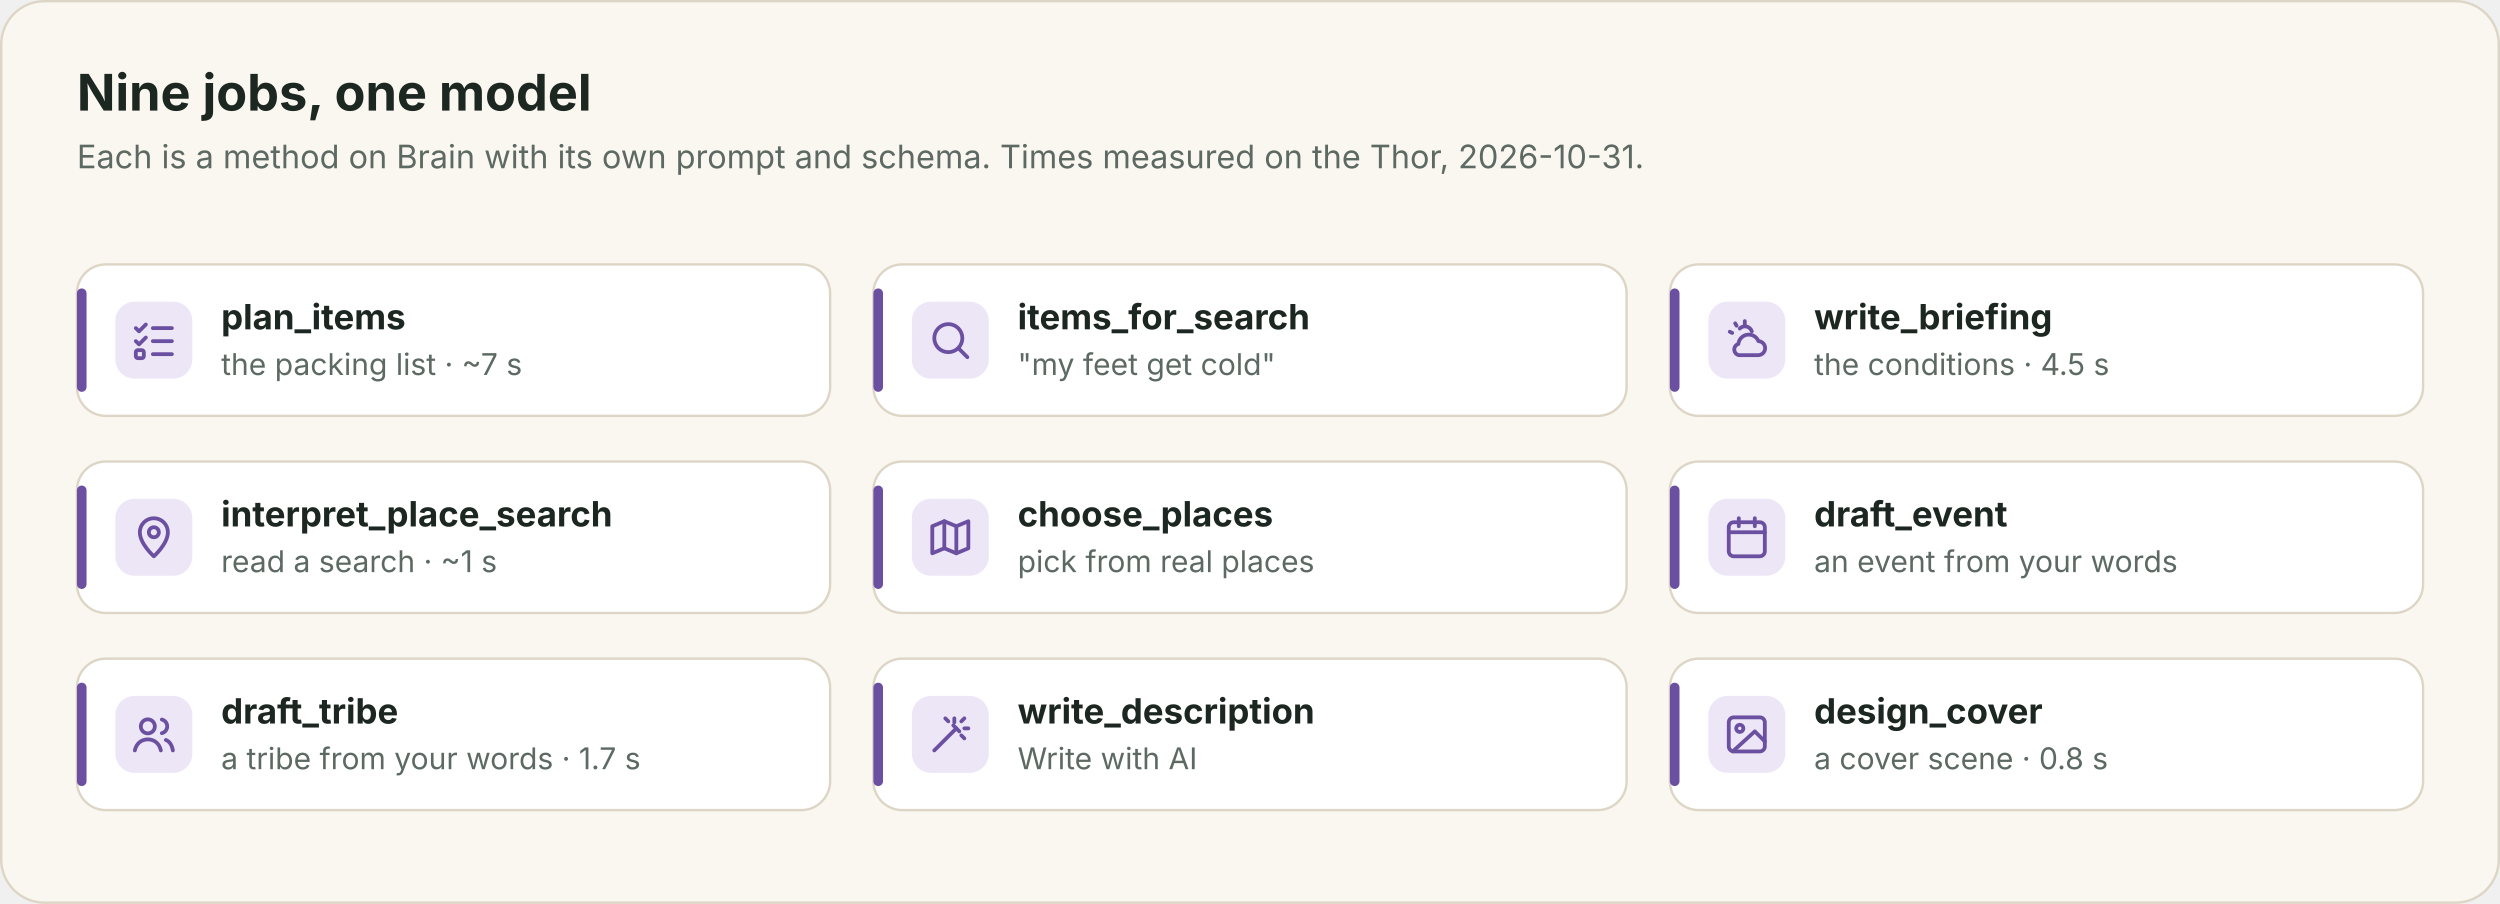
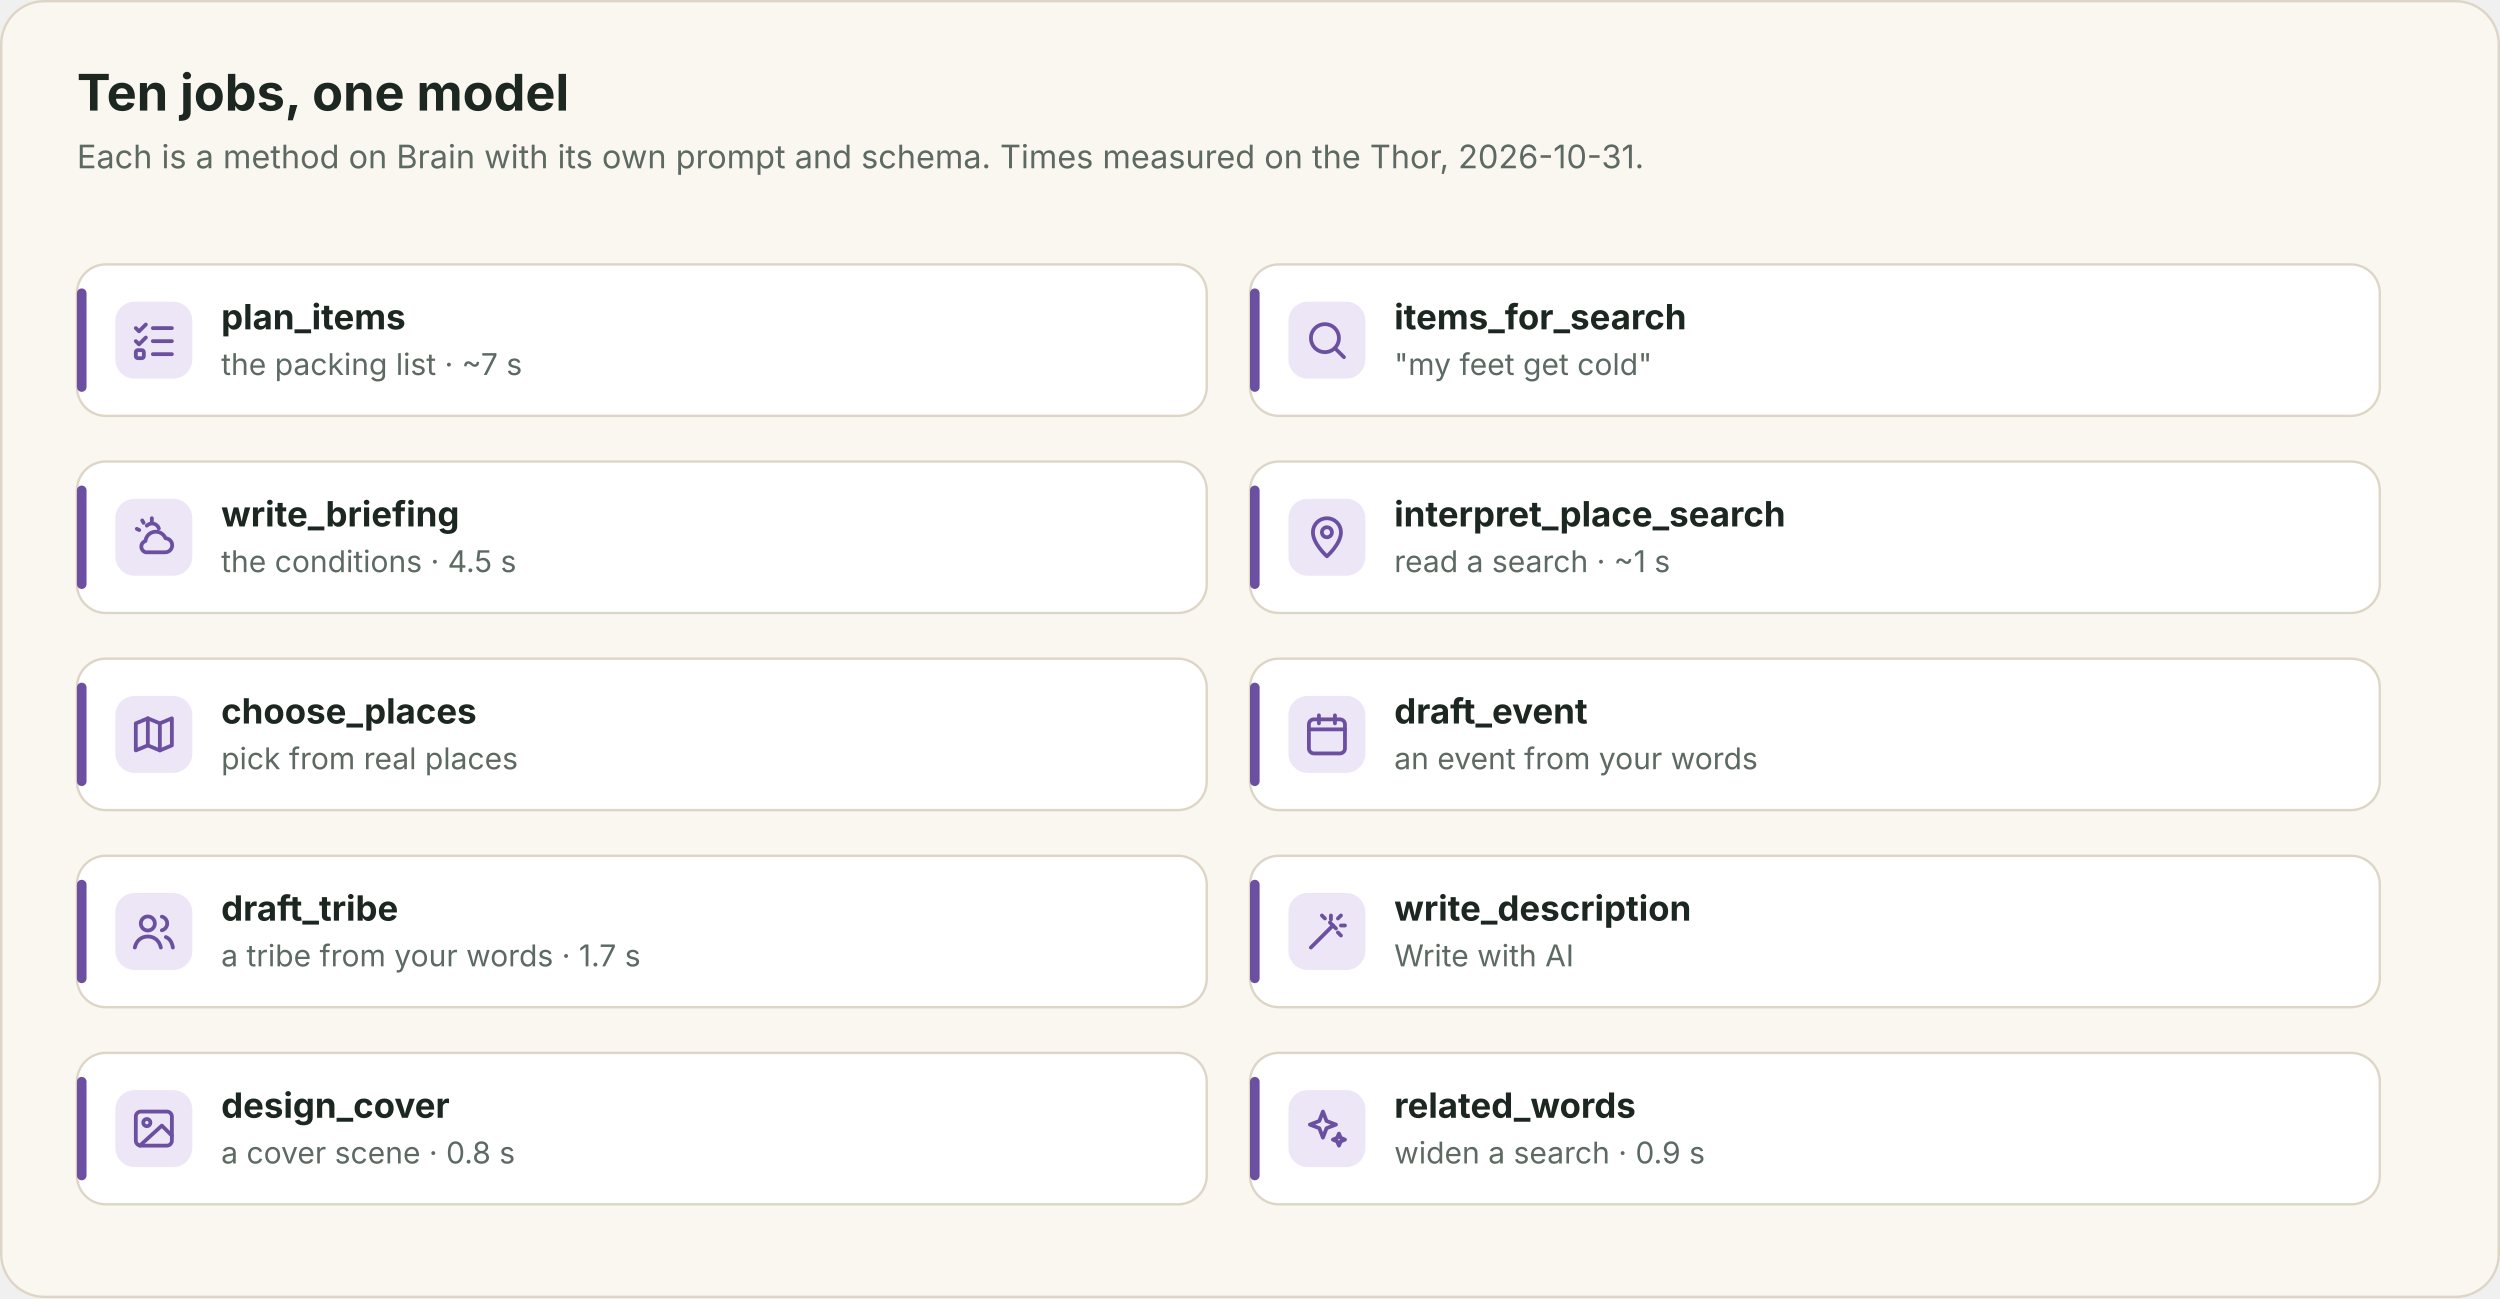
- <svg xmlns="http://www.w3.org/2000/svg" viewBox="0 0 1040 376" width="1040" height="376" role="img">
-   <rect x="0.5" y="0.5" width="1039" height="375" rx="18" fill="#faf7f0" stroke="#ddd6c6" />
-   <text x="32" y="46" font-family="Inter, 'Helvetica Neue', Arial, sans-serif" font-size="21" font-weight="700" fill="#1d2722" text-anchor="start">Nine jobs, one model</text>
+ <svg xmlns="http://www.w3.org/2000/svg" viewBox="0 0 1040 540" width="1040" height="540" role="img">
+   <rect x="0.5" y="0.5" width="1039" height="539" rx="18" fill="#faf7f0" stroke="#ddd6c6" />
+   <text x="32" y="46" font-family="Inter, 'Helvetica Neue', Arial, sans-serif" font-size="21" font-weight="700" fill="#1d2722" text-anchor="start">Ten jobs, one model</text>
  <text x="32" y="70" font-family="Inter, 'Helvetica Neue', Arial, sans-serif" font-size="13.5" font-weight="400" fill="#5d6a63" text-anchor="start">Each is a method on Brain with its own prompt and schema. Times measured on the Thor, 2026-10-31.</text>
  <g>
-     <rect x="32" y="110" width="313.333" height="63" rx="12" fill="#ffffff" stroke="#ddd6c6" />
+     <rect x="32" y="110" width="470" height="63" rx="12" fill="#ffffff" stroke="#ddd6c6" />
    <rect x="32" y="120" width="4" height="43" rx="2" fill="#6b4fa0" />
    <rect x="48" y="125.5" width="32" height="32" rx="8" fill="#ece6f6" />
    <g transform="translate(54 131.5) scale(0.8333333)" fill="none" stroke="#6b4fa0" stroke-width="1.9" stroke-linecap="round" stroke-linejoin="round">
      <path d="m3 6 1.6 1.6L8 4.2M3 12.5l1.6 1.6L8 10.7" />
      <path d="M11.5 6H21M11.5 12.5H21M11.5 19H21" />
      <rect x="3" y="17" width="4" height="4" rx="1" />
    </g>
    <text x="92" y="137" font-family="Inter, 'Helvetica Neue', Arial, sans-serif" font-size="14.5" font-weight="650" fill="#1d2722" text-anchor="start">plan_items</text>
    <text x="92" y="156" font-family="Inter, 'Helvetica Neue', Arial, sans-serif" font-size="12.5" font-weight="400" fill="#5d6a63" text-anchor="start">the packing list · ~7 s</text>
  </g>
  <g>
-     <rect x="363.333" y="110" width="313.333" height="63" rx="12" fill="#ffffff" stroke="#ddd6c6" />
-     <rect x="363.333" y="120" width="4" height="43" rx="2" fill="#6b4fa0" />
-     <rect x="379.333" y="125.5" width="32" height="32" rx="8" fill="#ece6f6" />
-     <g transform="translate(385.3333 131.5) scale(0.8333333)" fill="none" stroke="#6b4fa0" stroke-width="1.9" stroke-linecap="round" stroke-linejoin="round">
+     <rect x="520" y="110" width="470" height="63" rx="12" fill="#ffffff" stroke="#ddd6c6" />
+     <rect x="520" y="120" width="4" height="43" rx="2" fill="#6b4fa0" />
+     <rect x="536" y="125.5" width="32" height="32" rx="8" fill="#ece6f6" />
+     <g transform="translate(542 131.5) scale(0.8333333)" fill="none" stroke="#6b4fa0" stroke-width="1.9" stroke-linecap="round" stroke-linejoin="round">
      <circle cx="11" cy="11" r="7" />
      <path d="m20.5 20.5-4.5-4.5" />
    </g>
-     <text x="423.333" y="137" font-family="Inter, 'Helvetica Neue', Arial, sans-serif" font-size="14.5" font-weight="650" fill="#1d2722" text-anchor="start">items_for_search</text>
-     <text x="423.333" y="156" font-family="Inter, 'Helvetica Neue', Arial, sans-serif" font-size="12.5" font-weight="400" fill="#5d6a63" text-anchor="start">"my feet get cold"</text>
+     <text x="580" y="137" font-family="Inter, 'Helvetica Neue', Arial, sans-serif" font-size="14.5" font-weight="650" fill="#1d2722" text-anchor="start">items_for_search</text>
+     <text x="580" y="156" font-family="Inter, 'Helvetica Neue', Arial, sans-serif" font-size="12.5" font-weight="400" fill="#5d6a63" text-anchor="start">"my feet get cold"</text>
  </g>
  <g>
-     <rect x="694.667" y="110" width="313.333" height="63" rx="12" fill="#ffffff" stroke="#ddd6c6" />
-     <rect x="694.667" y="120" width="4" height="43" rx="2" fill="#6b4fa0" />
-     <rect x="710.667" y="125.5" width="32" height="32" rx="8" fill="#ece6f6" />
-     <g transform="translate(716.6667 131.5) scale(0.8333333)" fill="none" stroke="#6b4fa0" stroke-width="1.9" stroke-linecap="round" stroke-linejoin="round">
+     <rect x="32" y="192" width="470" height="63" rx="12" fill="#ffffff" stroke="#ddd6c6" />
+     <rect x="32" y="202" width="4" height="43" rx="2" fill="#6b4fa0" />
+     <rect x="48" y="207.5" width="32" height="32" rx="8" fill="#ece6f6" />
+     <g transform="translate(54 213.5) scale(0.8333333)" fill="none" stroke="#6b4fa0" stroke-width="1.9" stroke-linecap="round" stroke-linejoin="round">
      <path d="M8.5 6.2a3.6 3.6 0 0 1 6 1.4M6.2 3.6l.7 1.2M11 2.5v1.4M3.5 7.8l1.2.6" />
      <path d="M8 19.5h9.5a3.5 3.5 0 0 0 .3-7 5.2 5.2 0 0 0-10 1.4A2.9 2.9 0 0 0 8 19.5z" />
    </g>
-     <text x="754.667" y="137" font-family="Inter, 'Helvetica Neue', Arial, sans-serif" font-size="14.5" font-weight="650" fill="#1d2722" text-anchor="start">write_briefing</text>
-     <text x="754.667" y="156" font-family="Inter, 'Helvetica Neue', Arial, sans-serif" font-size="12.5" font-weight="400" fill="#5d6a63" text-anchor="start">the conditions · 4.5 s</text>
+     <text x="92" y="219" font-family="Inter, 'Helvetica Neue', Arial, sans-serif" font-size="14.5" font-weight="650" fill="#1d2722" text-anchor="start">write_briefing</text>
+     <text x="92" y="238" font-family="Inter, 'Helvetica Neue', Arial, sans-serif" font-size="12.5" font-weight="400" fill="#5d6a63" text-anchor="start">the conditions · 4.5 s</text>
  </g>
  <g>
-     <rect x="32" y="192" width="313.333" height="63" rx="12" fill="#ffffff" stroke="#ddd6c6" />
-     <rect x="32" y="202" width="4" height="43" rx="2" fill="#6b4fa0" />
-     <rect x="48" y="207.5" width="32" height="32" rx="8" fill="#ece6f6" />
-     <g transform="translate(54 213.5) scale(0.8333333)" fill="none" stroke="#6b4fa0" stroke-width="1.9" stroke-linecap="round" stroke-linejoin="round">
+     <rect x="520" y="192" width="470" height="63" rx="12" fill="#ffffff" stroke="#ddd6c6" />
+     <rect x="520" y="202" width="4" height="43" rx="2" fill="#6b4fa0" />
+     <rect x="536" y="207.5" width="32" height="32" rx="8" fill="#ece6f6" />
+     <g transform="translate(542 213.5) scale(0.8333333)" fill="none" stroke="#6b4fa0" stroke-width="1.9" stroke-linecap="round" stroke-linejoin="round">
      <path d="M12 21.5s-7-6.2-7-12a7 7 0 0 1 14 0c0 5.8-7 12-7 12z" />
      <circle cx="12" cy="9.5" r="2.5" />
    </g>
-     <text x="92" y="219" font-family="Inter, 'Helvetica Neue', Arial, sans-serif" font-size="14.5" font-weight="650" fill="#1d2722" text-anchor="start">interpret_place_search</text>
-     <text x="92" y="238" font-family="Inter, 'Helvetica Neue', Arial, sans-serif" font-size="12.5" font-weight="400" fill="#5d6a63" text-anchor="start">read a search · ~1 s</text>
+     <text x="580" y="219" font-family="Inter, 'Helvetica Neue', Arial, sans-serif" font-size="14.5" font-weight="650" fill="#1d2722" text-anchor="start">interpret_place_search</text>
+     <text x="580" y="238" font-family="Inter, 'Helvetica Neue', Arial, sans-serif" font-size="12.5" font-weight="400" fill="#5d6a63" text-anchor="start">read a search · ~1 s</text>
  </g>
  <g>
-     <rect x="363.333" y="192" width="313.333" height="63" rx="12" fill="#ffffff" stroke="#ddd6c6" />
-     <rect x="363.333" y="202" width="4" height="43" rx="2" fill="#6b4fa0" />
-     <rect x="379.333" y="207.5" width="32" height="32" rx="8" fill="#ece6f6" />
-     <g transform="translate(385.3333 213.5) scale(0.8333333)" fill="none" stroke="#6b4fa0" stroke-width="1.9" stroke-linecap="round" stroke-linejoin="round">
+     <rect x="32" y="274" width="470" height="63" rx="12" fill="#ffffff" stroke="#ddd6c6" />
+     <rect x="32" y="284" width="4" height="43" rx="2" fill="#6b4fa0" />
+     <rect x="48" y="289.5" width="32" height="32" rx="8" fill="#ece6f6" />
+     <g transform="translate(54 295.5) scale(0.8333333)" fill="none" stroke="#6b4fa0" stroke-width="1.9" stroke-linecap="round" stroke-linejoin="round">
      <path d="M9 4 3 6.5v13.5L9 17.5l6 2.5 6-2.5V4l-6 2.5z" />
      <path d="M9 4v13.5M15 6.5V20" />
    </g>
-     <text x="423.333" y="219" font-family="Inter, 'Helvetica Neue', Arial, sans-serif" font-size="14.5" font-weight="650" fill="#1d2722" text-anchor="start">choose_places</text>
-     <text x="423.333" y="238" font-family="Inter, 'Helvetica Neue', Arial, sans-serif" font-size="12.5" font-weight="400" fill="#5d6a63" text-anchor="start">pick from real places</text>
+     <text x="92" y="301" font-family="Inter, 'Helvetica Neue', Arial, sans-serif" font-size="14.5" font-weight="650" fill="#1d2722" text-anchor="start">choose_places</text>
+     <text x="92" y="320" font-family="Inter, 'Helvetica Neue', Arial, sans-serif" font-size="12.5" font-weight="400" fill="#5d6a63" text-anchor="start">pick from real places</text>
  </g>
  <g>
-     <rect x="694.667" y="192" width="313.333" height="63" rx="12" fill="#ffffff" stroke="#ddd6c6" />
-     <rect x="694.667" y="202" width="4" height="43" rx="2" fill="#6b4fa0" />
-     <rect x="710.667" y="207.5" width="32" height="32" rx="8" fill="#ece6f6" />
-     <g transform="translate(716.6667 213.5) scale(0.8333333)" fill="none" stroke="#6b4fa0" stroke-width="1.9" stroke-linecap="round" stroke-linejoin="round">
+     <rect x="520" y="274" width="470" height="63" rx="12" fill="#ffffff" stroke="#ddd6c6" />
+     <rect x="520" y="284" width="4" height="43" rx="2" fill="#6b4fa0" />
+     <rect x="536" y="289.5" width="32" height="32" rx="8" fill="#ece6f6" />
+     <g transform="translate(542 295.5) scale(0.8333333)" fill="none" stroke="#6b4fa0" stroke-width="1.9" stroke-linecap="round" stroke-linejoin="round">
      <rect x="3" y="4.5" width="18" height="17" rx="2.5" />
      <path d="M3 9.5h18M8 2.5v4M16 2.5v4" />
    </g>
-     <text x="754.667" y="219" font-family="Inter, 'Helvetica Neue', Arial, sans-serif" font-size="14.5" font-weight="650" fill="#1d2722" text-anchor="start">draft_event</text>
-     <text x="754.667" y="238" font-family="Inter, 'Helvetica Neue', Arial, sans-serif" font-size="12.5" font-weight="400" fill="#5d6a63" text-anchor="start">an event from your words</text>
+     <text x="580" y="301" font-family="Inter, 'Helvetica Neue', Arial, sans-serif" font-size="14.5" font-weight="650" fill="#1d2722" text-anchor="start">draft_event</text>
+     <text x="580" y="320" font-family="Inter, 'Helvetica Neue', Arial, sans-serif" font-size="12.5" font-weight="400" fill="#5d6a63" text-anchor="start">an event from your words</text>
  </g>
  <g>
-     <rect x="32" y="274" width="313.333" height="63" rx="12" fill="#ffffff" stroke="#ddd6c6" />
-     <rect x="32" y="284" width="4" height="43" rx="2" fill="#6b4fa0" />
-     <rect x="48" y="289.5" width="32" height="32" rx="8" fill="#ece6f6" />
-     <g transform="translate(54 295.5) scale(0.8333333)" fill="none" stroke="#6b4fa0" stroke-width="1.9" stroke-linecap="round" stroke-linejoin="round">
+     <rect x="32" y="356" width="470" height="63" rx="12" fill="#ffffff" stroke="#ddd6c6" />
+     <rect x="32" y="366" width="4" height="43" rx="2" fill="#6b4fa0" />
+     <rect x="48" y="371.5" width="32" height="32" rx="8" fill="#ece6f6" />
+     <g transform="translate(54 377.5) scale(0.8333333)" fill="none" stroke="#6b4fa0" stroke-width="1.9" stroke-linecap="round" stroke-linejoin="round">
      <circle cx="9" cy="8" r="3.5" />
      <path d="M2.5 20c.8-3.6 3.4-5.5 6.5-5.5s5.7 1.9 6.5 5.5" />
      <path d="M16 4.6a3.5 3.5 0 0 1 0 6.8M18 14.8c1.8.7 3 2.4 3.5 5.2" />
    </g>
-     <text x="92" y="301" font-family="Inter, 'Helvetica Neue', Arial, sans-serif" font-size="14.5" font-weight="650" fill="#1d2722" text-anchor="start">draft_tribe</text>
-     <text x="92" y="320" font-family="Inter, 'Helvetica Neue', Arial, sans-serif" font-size="12.5" font-weight="400" fill="#5d6a63" text-anchor="start">a tribe from your words · 1.7 s</text>
+     <text x="92" y="383" font-family="Inter, 'Helvetica Neue', Arial, sans-serif" font-size="14.5" font-weight="650" fill="#1d2722" text-anchor="start">draft_tribe</text>
+     <text x="92" y="402" font-family="Inter, 'Helvetica Neue', Arial, sans-serif" font-size="12.5" font-weight="400" fill="#5d6a63" text-anchor="start">a tribe from your words · 1.7 s</text>
  </g>
  <g>
-     <rect x="363.333" y="274" width="313.333" height="63" rx="12" fill="#ffffff" stroke="#ddd6c6" />
-     <rect x="363.333" y="284" width="4" height="43" rx="2" fill="#6b4fa0" />
-     <rect x="379.333" y="289.5" width="32" height="32" rx="8" fill="#ece6f6" />
-     <g transform="translate(385.3333 295.5) scale(0.8333333)" fill="none" stroke="#6b4fa0" stroke-width="1.9" stroke-linecap="round" stroke-linejoin="round">
+     <rect x="520" y="356" width="470" height="63" rx="12" fill="#ffffff" stroke="#ddd6c6" />
+     <rect x="520" y="366" width="4" height="43" rx="2" fill="#6b4fa0" />
+     <rect x="536" y="371.5" width="32" height="32" rx="8" fill="#ece6f6" />
+     <g transform="translate(542 377.5) scale(0.8333333)" fill="none" stroke="#6b4fa0" stroke-width="1.9" stroke-linecap="round" stroke-linejoin="round">
      <path d="m4 20 11-11M14 4v2M19 9h2M17.5 5.5 19 4M17.5 12.5 19 14M11 5.5 9.5 4" />
      <path d="m13.5 7.5 3 3" />
    </g>
-     <text x="423.333" y="301" font-family="Inter, 'Helvetica Neue', Arial, sans-serif" font-size="14.5" font-weight="650" fill="#1d2722" text-anchor="start">write_description</text>
-     <text x="423.333" y="320" font-family="Inter, 'Helvetica Neue', Arial, sans-serif" font-size="12.5" font-weight="400" fill="#5d6a63" text-anchor="start">Write with AI</text>
+     <text x="580" y="383" font-family="Inter, 'Helvetica Neue', Arial, sans-serif" font-size="14.5" font-weight="650" fill="#1d2722" text-anchor="start">write_description</text>
+     <text x="580" y="402" font-family="Inter, 'Helvetica Neue', Arial, sans-serif" font-size="12.5" font-weight="400" fill="#5d6a63" text-anchor="start">Write with AI</text>
  </g>
  <g>
-     <rect x="694.667" y="274" width="313.333" height="63" rx="12" fill="#ffffff" stroke="#ddd6c6" />
-     <rect x="694.667" y="284" width="4" height="43" rx="2" fill="#6b4fa0" />
-     <rect x="710.667" y="289.5" width="32" height="32" rx="8" fill="#ece6f6" />
-     <g transform="translate(716.6667 295.5) scale(0.8333333)" fill="none" stroke="#6b4fa0" stroke-width="1.9" stroke-linecap="round" stroke-linejoin="round">
+     <rect x="32" y="438" width="470" height="63" rx="12" fill="#ffffff" stroke="#ddd6c6" />
+     <rect x="32" y="448" width="4" height="43" rx="2" fill="#6b4fa0" />
+     <rect x="48" y="453.5" width="32" height="32" rx="8" fill="#ece6f6" />
+     <g transform="translate(54 459.5) scale(0.8333333)" fill="none" stroke="#6b4fa0" stroke-width="1.9" stroke-linecap="round" stroke-linejoin="round">
      <rect x="3" y="3.5" width="18" height="17" rx="2.5" />
      <circle cx="8.5" cy="9" r="1.8" />
      <path d="m21 15.5-5-5L5 20.5" />
    </g>
-     <text x="754.667" y="301" font-family="Inter, 'Helvetica Neue', Arial, sans-serif" font-size="14.5" font-weight="650" fill="#1d2722" text-anchor="start">design_cover</text>
-     <text x="754.667" y="320" font-family="Inter, 'Helvetica Neue', Arial, sans-serif" font-size="12.5" font-weight="400" fill="#5d6a63" text-anchor="start">a cover scene · 0.8 s</text>
+     <text x="92" y="465" font-family="Inter, 'Helvetica Neue', Arial, sans-serif" font-size="14.5" font-weight="650" fill="#1d2722" text-anchor="start">design_cover</text>
+     <text x="92" y="484" font-family="Inter, 'Helvetica Neue', Arial, sans-serif" font-size="12.5" font-weight="400" fill="#5d6a63" text-anchor="start">a cover scene · 0.8 s</text>
+   </g>
+   <g>
+     <rect x="520" y="438" width="470" height="63" rx="12" fill="#ffffff" stroke="#ddd6c6" />
+     <rect x="520" y="448" width="4" height="43" rx="2" fill="#6b4fa0" />
+     <rect x="536" y="453.5" width="32" height="32" rx="8" fill="#ece6f6" />
+     <g transform="translate(542 459.5) scale(0.8333333)" fill="none" stroke="#6b4fa0" stroke-width="1.9" stroke-linecap="round" stroke-linejoin="round">
+       <path d="M10 3.5 11.8 8.2 16.5 10l-4.7 1.8L10 16.5l-1.8-4.7L3.5 10l4.7-1.8z" />
+       <path d="M18 14.5l.9 2.1 2.1.9-2.1.9-.9 2.1-.9-2.1-2.1-.9 2.1-.9z" />
+     </g>
+     <text x="580" y="465" font-family="Inter, 'Helvetica Neue', Arial, sans-serif" font-size="14.5" font-weight="650" fill="#1d2722" text-anchor="start">related_words</text>
+     <text x="580" y="484" font-family="Inter, 'Helvetica Neue', Arial, sans-serif" font-size="12.5" font-weight="400" fill="#5d6a63" text-anchor="start">widen a search · 0.9 s</text>
  </g>
</svg>
